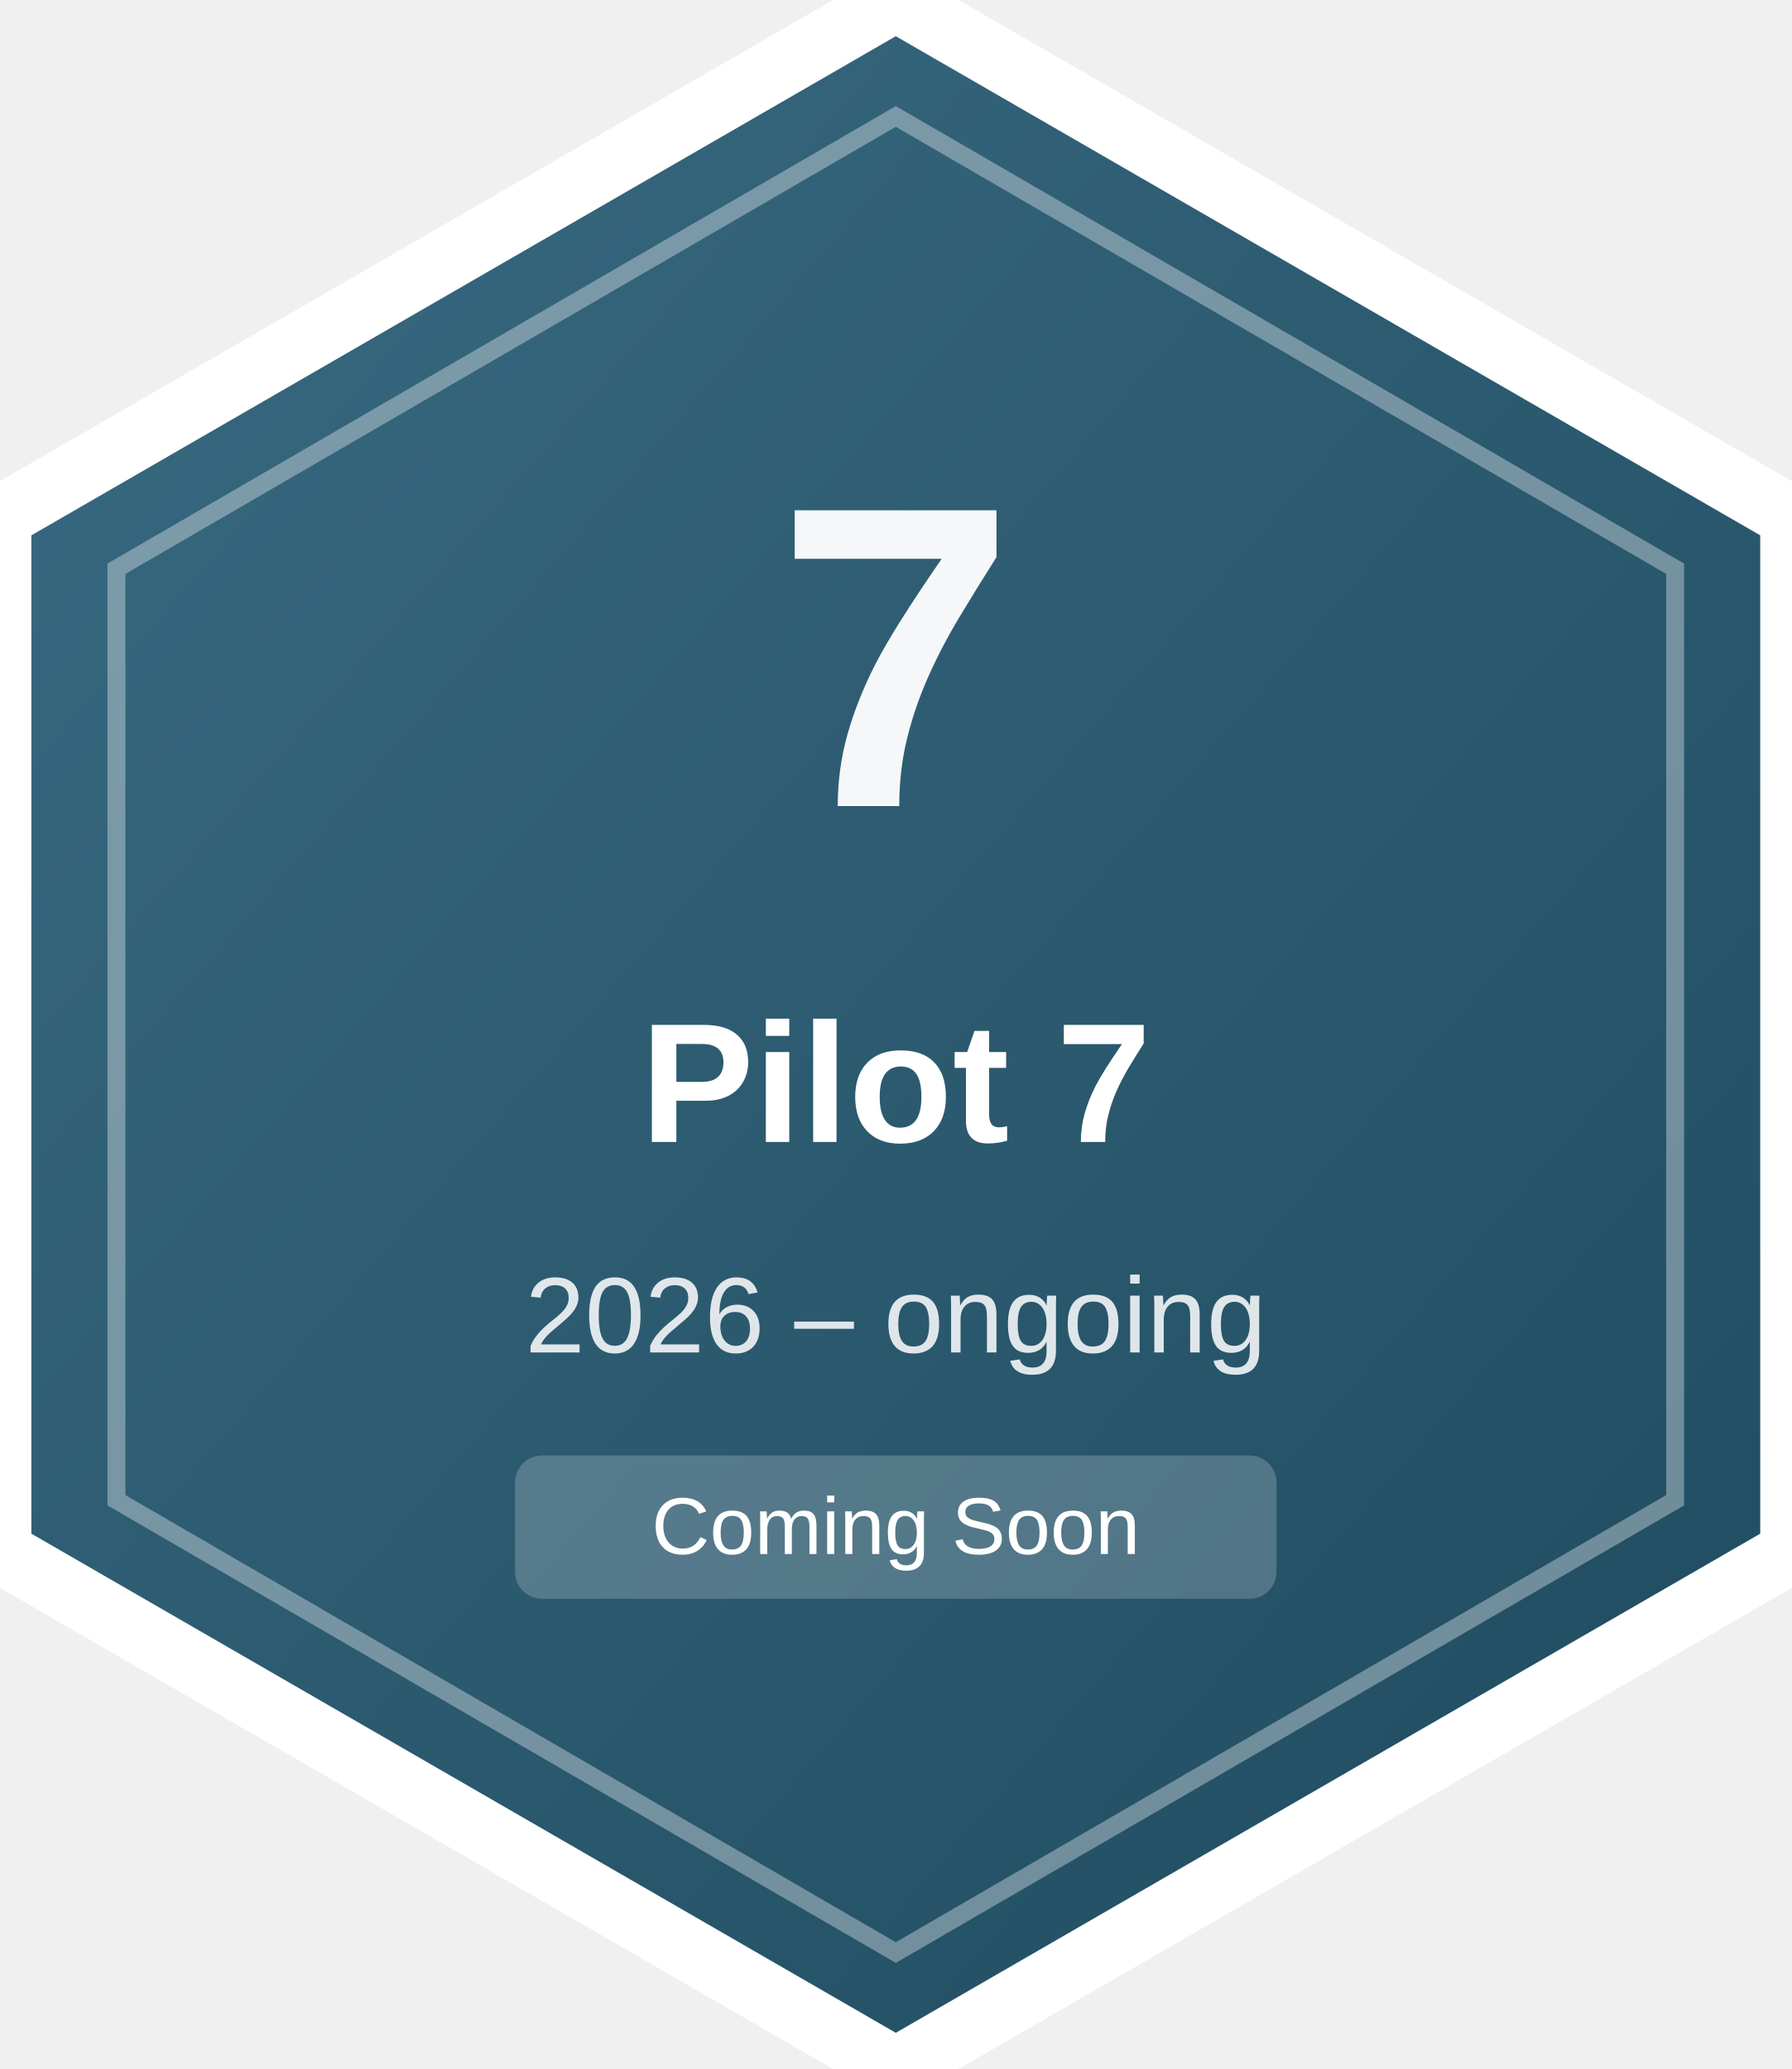
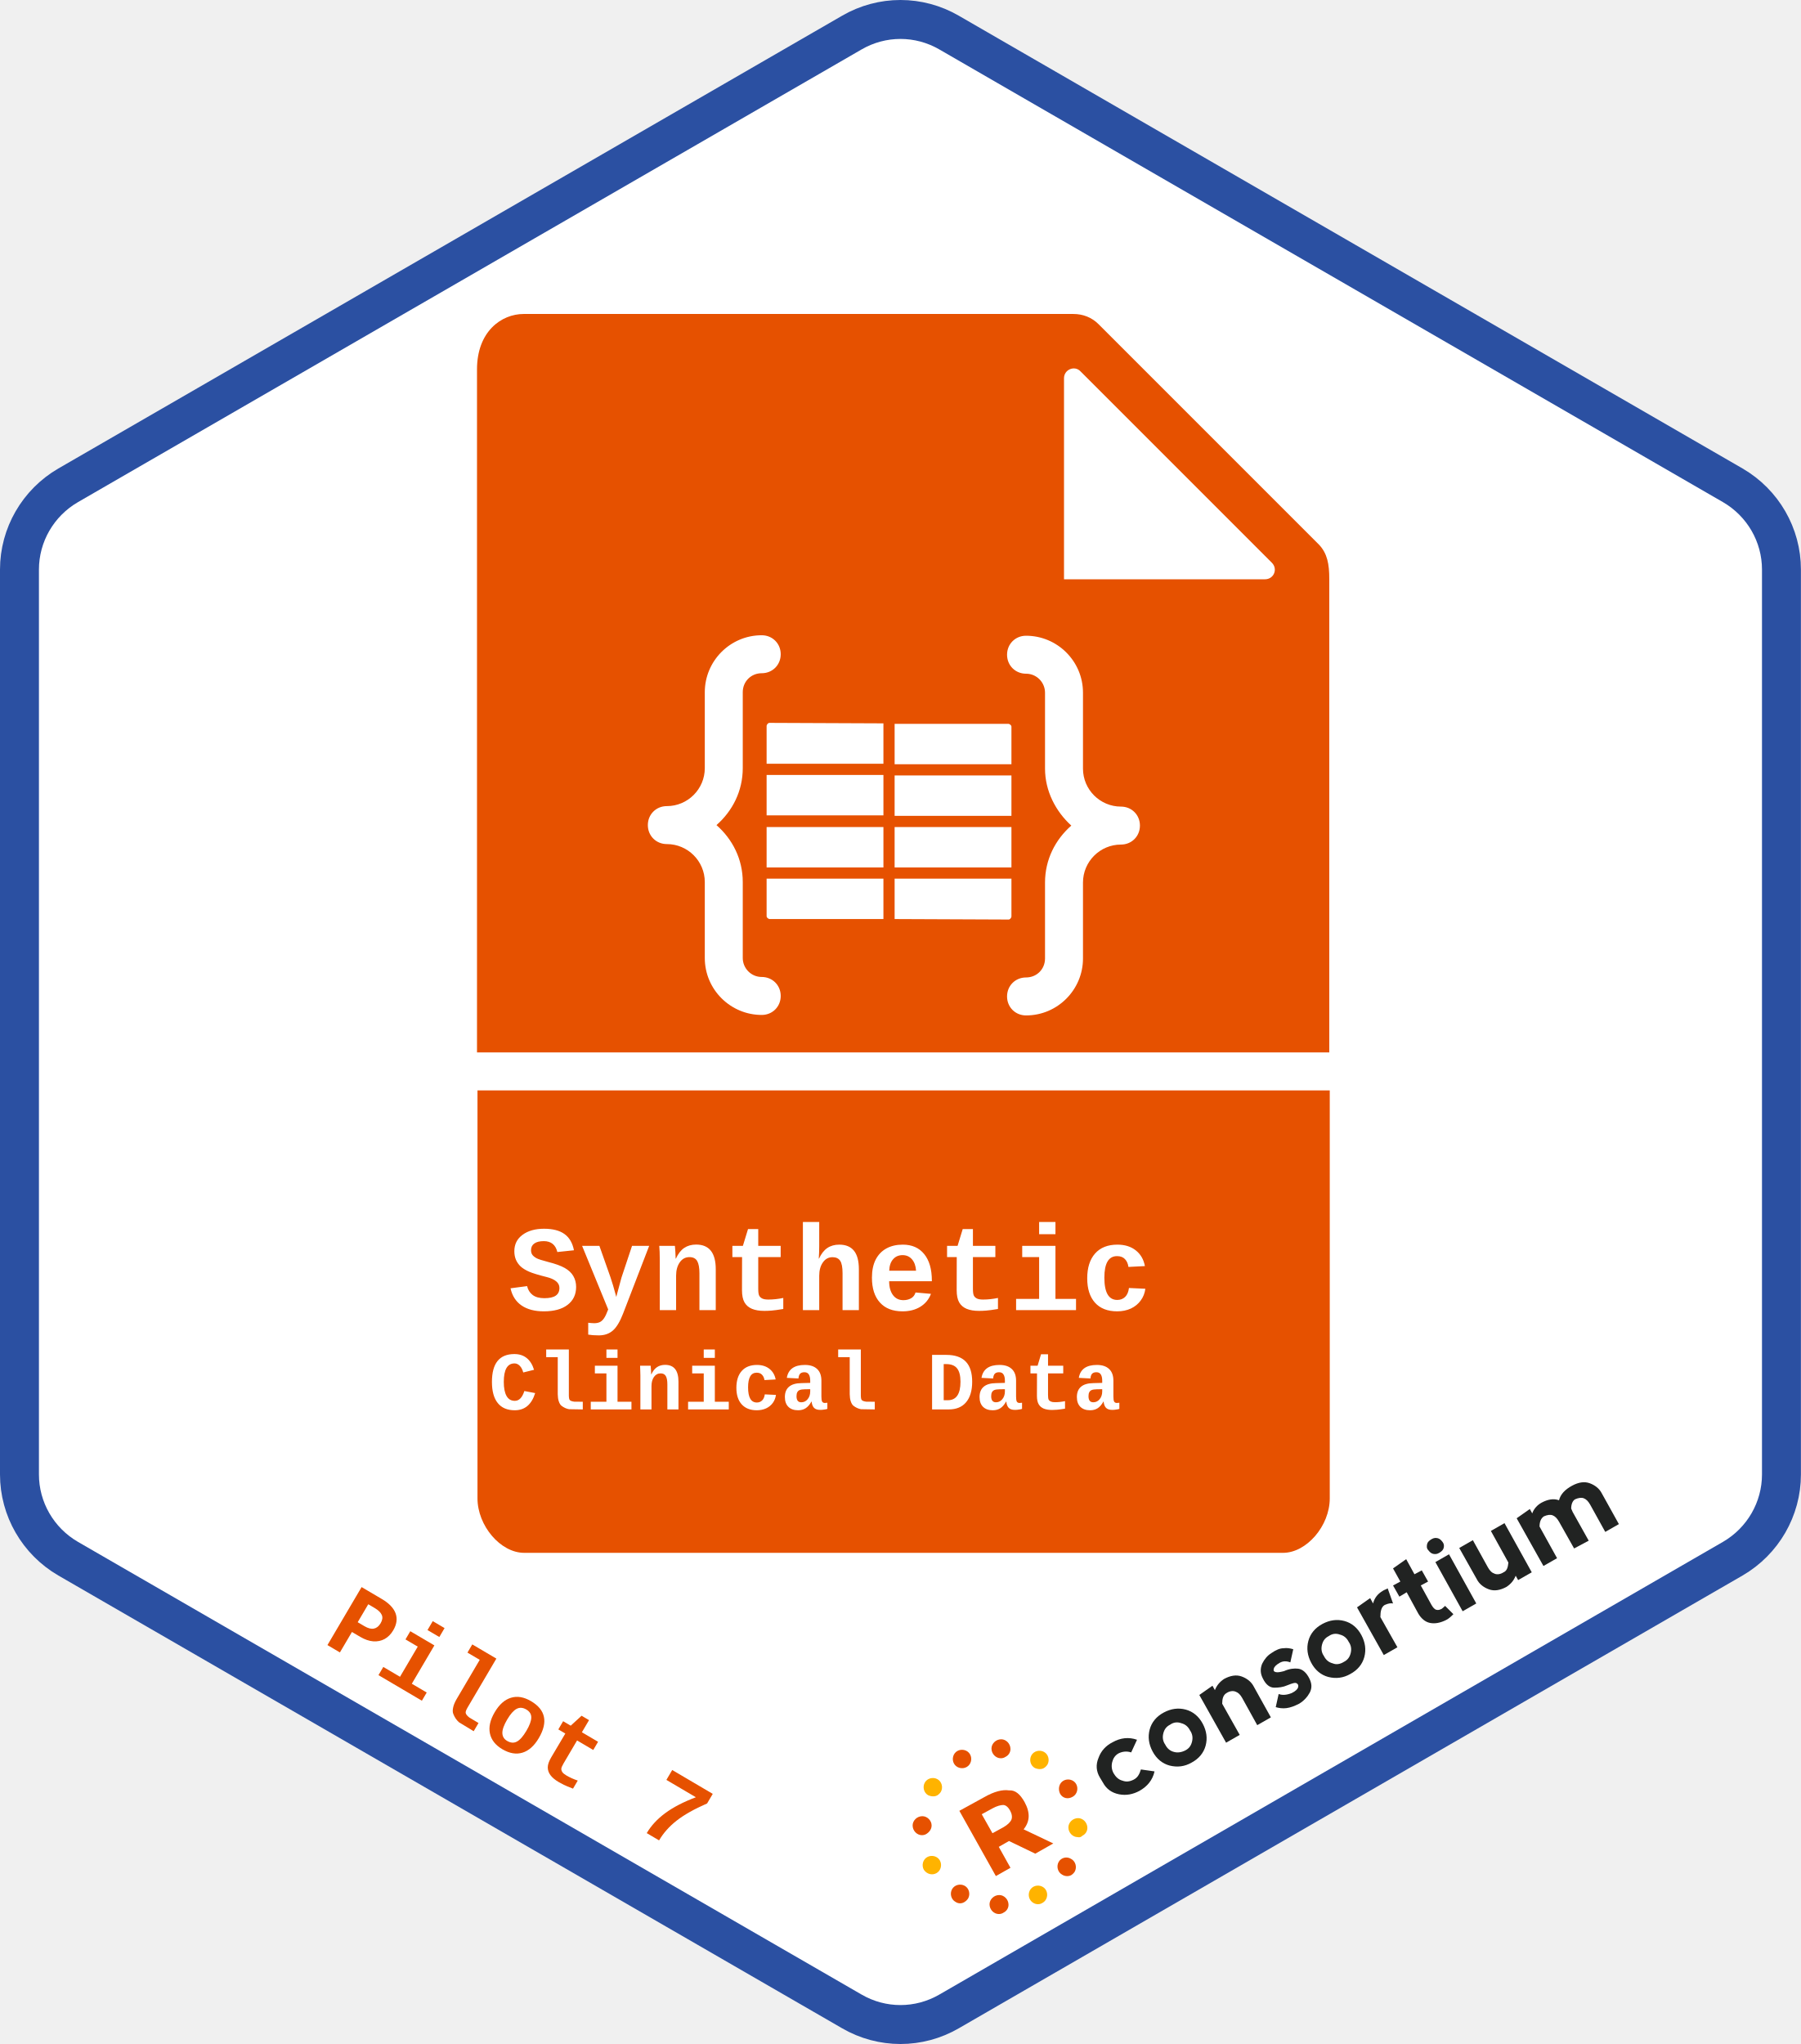
- <svg xmlns="http://www.w3.org/2000/svg" viewBox="0 0 400 462" width="400" height="462">
+ <svg xmlns="http://www.w3.org/2000/svg" id="Layer_2" data-name="Pilot 7 - Synthetic Clinical Data" viewBox="0 0 370 419.9">
  <defs>
-     <linearGradient id="bg7" x1="0%" y1="0%" x2="100%" y2="100%">
-       <stop offset="0%" style="stop-color:#3a6b82;stop-opacity:1" />
-       <stop offset="100%" style="stop-color:#1e4a5e;stop-opacity:1" />
-     </linearGradient>
+     <style>
+       .cls-1 {
+         fill: none;
+       }
+ 
+       .cls-1, .cls-2, .cls-3, .cls-4, .cls-5, .cls-6 {
+         stroke-width: 0px;
+       }
+ 
+       .cls-7 {
+         stroke: #2b50a2;
+         stroke-miterlimit: 10;
+         stroke-width: 8px;
+       }
+ 
+       .cls-7, .cls-8, .cls-3, .cls-9 {
+         fill: #fff;
+       }
+ 
+       .cls-8 {
+         font-size: 25px;
+       }
+ 
+       .cls-8, .cls-10, .cls-9 {
+         isolation: isolate;
+       }
+ 
+       .cls-8, .cls-9 {
+         font-family: Cousine-Bold, Cousine;
+         font-weight: 700;
+       }
+ 
+       .cls-2, .cls-3 {
+         fill-rule: evenodd;
+       }
+ 
+       .cls-2, .cls-6 {
+         fill: #E65100;
+       }
+ 
+       .cls-9 {
+         font-size: 17px;
+       }
+ 
+       .cls-4 {
+         fill: #212322;
+       }
+ 
+       .cls-pilot {
+         font-family: Cousine-Bold, Cousine;
+         font-weight: 700;
+         font-size: 21px;
+         fill: #E65100;
+         isolation: isolate;
+       }
+ 
+       .cls-5 {
+         fill: #FFB300;
+       }
+     </style>
  </defs>
-   <polygon points="200,0 400,115.5 400,346.5 200,462 0,346.5 0,115.5" fill="url(#bg7)" stroke="white" stroke-width="14" />
-   <polygon points="200,26 374,127 374,335 200,436 26,335 26,127" fill="none" stroke="rgba(255,255,255,0.35)" stroke-width="4" />
-   <text x="200" y="180" text-anchor="middle" font-family="Arial, Helvetica, sans-serif" font-size="96" font-weight="bold" fill="white" opacity="0.95">7</text>
-   <text x="200" y="255" text-anchor="middle" font-family="Arial, Helvetica, sans-serif" font-size="38" font-weight="bold" fill="white">Pilot 7</text>
-   <text x="200" y="302" text-anchor="middle" font-family="Arial, Helvetica, sans-serif" font-size="24" fill="rgba(255,255,255,0.85)">2026 – ongoing</text>
-   <rect x="115" y="325" width="170" height="32" rx="6" fill="rgba(255,255,255,0.2)" />
-   <text x="200" y="347" text-anchor="middle" font-family="Arial, Helvetica, sans-serif" font-size="18" fill="white">Coming Soon</text>
+   <g id="a">
+     <path class="cls-7" d="m356,99.7L195,6.7c-6.2-3.6-13.8-3.6-20,0L14,99.7c-6.2,3.6-10,10.2-10,17.3v185.9c0,7.1,3.8,13.7,10,17.3l161,93c6.2,3.6,13.8,3.6,20,0l161-93c6.2-3.6,10-10.2,10-17.3V117c0-7.1-3.8-13.7-10-17.3Z" />
+     <g>
+       <path class="cls-2" d="m203.7,243.4c-.9-1.2-1.9-2.1-3.1-2.6s-2.4-.8-3.6-.8c-1.3,0-2.6.2-3.7.7-1.2.5-2.3,1.3-3.2,2.5-.9,1.2-1.7,2.7-2.2,4.6s-.8,4.2-.8,6.9.3,4.9.8,6.8c.5,1.9,1.2,3.4,2.1,4.6.9,1.2,1.9,2.1,3.1,2.6s2.4.8,3.6.8c1.3,0,2.6-.3,3.7-.8,1.2-.5,2.3-1.4,3.2-2.5s1.7-2.7,2.2-4.6c.5-1.9.8-4.2.9-6.9,0-2.7-.3-4.9-.8-6.8-.6-1.8-1.3-3.3-2.2-4.5" />
+       <path class="cls-2" d="m273.1,216.2v-97.3c0-3-.4-5.2-2.1-7l-45.3-45.3c-1.4-1.4-3.2-2.1-5.2-2.1h-112.9c-4.6,0-9.6,3.6-9.6,11.4v140.3h175.1Zm-54.5-138.5c0-1.8,2.2-2.7,3.4-1.4l39.3,39.3c1.3,1.3.4,3.4-1.4,3.4h-41.3v-41.3h0Zm-3.9,80.2v-15.6c0-2.1-1.7-3.9-3.9-3.9s-3.9-1.7-3.9-3.9,1.7-3.9,3.9-3.9c6.4,0,11.7,5.2,11.7,11.7v15.6c0,4.3,3.5,7.8,7.8,7.8,2.2,0,3.9,1.7,3.9,3.9s-1.7,3.9-3.9,3.9c-4.3,0-7.8,3.5-7.8,7.8v15.6c0,6.4-5.2,11.7-11.7,11.7-2.2,0-3.9-1.7-3.9-3.9s1.7-3.9,3.9-3.9,3.9-1.7,3.9-3.9v-15.6c0-4.7,2.1-8.8,5.4-11.7-3.2-2.9-5.4-7.1-5.4-11.7h0Zm-77.7,7.7c4.3,0,7.8-3.5,7.8-7.8v-15.6c0-6.4,5.2-11.7,11.7-11.7,2.2,0,3.9,1.7,3.9,3.9s-1.7,3.9-3.9,3.9-3.9,1.7-3.9,3.9v15.6c0,4.7-2.1,8.8-5.4,11.7,3.3,2.9,5.4,7,5.4,11.7v15.6c0,2.1,1.7,3.9,3.9,3.9s3.9,1.7,3.9,3.9-1.7,3.9-3.9,3.9c-6.4,0-11.7-5.2-11.7-11.7v-15.6c0-4.3-3.5-7.8-7.8-7.8-2.2,0-3.9-1.7-3.9-3.9s1.7-3.9,3.9-3.9h0Z" />
+       <path class="cls-2" d="m98.1,224v83.8c0,5.6,4.7,11.2,9.6,11.2h155.9c4.8,0,9.6-5.5,9.6-11.2v-83.8H98.1Z" />
+     </g>
+     <path class="cls-3" d="m157.5,180.5h24v8.3h-23.4c-.1,0-.3-.1-.4-.2-.1-.1-.2-.2-.2-.4v-7.7h0Z" />
+     <path class="cls-3" d="m157.5,159.2h24v8.3h-24v-8.3Z" />
+     <path class="cls-3" d="m157.5,169.9h24v8.3h-24v-8.3Z" />
+     <path class="cls-3" d="m181.5,148.6v8.3h-24v-7.8c0-.1.1-.3.2-.4.1-.1.2-.2.4-.2l23.4.1h0Z" />
+     <path class="cls-3" d="m183.8,188.8v-8.3h24v7.8c0,.1-.1.3-.2.4-.1.1-.2.2-.4.2l-23.4-.1h0Z" />
+     <path class="cls-3" d="m207.8,167.6h-24v-8.3h24v8.3Z" />
+     <path class="cls-3" d="m207.8,178.2h-24v-8.3h24v8.3Z" />
+     <path class="cls-3" d="m207.8,157h-24v-8.3h23.4c.1,0,.3.1.4.2.1.1.2.2.2.4v7.7h0Z" />
+     <rect class="cls-1" x="104.4" y="251" width="185.5" height="70.1" />
+     <g class="cls-10">
+       <text class="cls-8" transform="translate(104.43 269.14) scale(.98 1)">
+         <tspan x="0" y="0">Synthetic</tspan>
+       </text>
+       <text class="cls-9" transform="translate(100.41 289.54) scale(.98 1)">
+         <tspan x="0" y="0">Clinical Data</tspan>
+       </text>
+     </g>
+     <text class="cls-pilot" transform="translate(66.1 337.26) rotate(30.49) scale(.98 1)">
+       <tspan x="0" y="0">Pilot 7</tspan>
+     </text>
+     <g>
+       <path class="cls-4" d="m229.9,368.6c-1.5-.3-2.6-1.1-3.3-2.4l-.6-1c-.8-1.3-.9-2.7-.3-4.1.5-1.4,1.5-2.5,2.9-3.2,1.6-.9,3.3-1.1,5-.5l-1.2,2.6c-.9-.3-1.8-.2-2.6.2-.7.4-1.1,1-1.3,1.8-.2.8-.1,1.6.3,2.3s1,1.3,1.8,1.5c.8.3,1.5.2,2.3-.2s1.2-1.1,1.5-2.1l2.8.4c-.4,1.8-1.5,3.1-3.1,4-1.3.7-2.7,1-4.2.7Z" />
+       <path class="cls-4" d="m240.3,362.7c-1.5-.4-2.7-1.4-3.5-2.9s-1-3-.6-4.5,1.4-2.7,2.9-3.5,3-1,4.5-.6,2.7,1.4,3.5,2.9,1,3,.6,4.5-1.4,2.7-2.9,3.5c-1.4.8-2.9,1-4.5.6Zm3.2-3.1c.8-.4,1.2-1,1.4-1.8.2-.8.1-1.6-.4-2.3-.4-.8-1-1.3-1.8-1.5-.8-.3-1.6-.2-2.3.3-.8.4-1.2,1-1.4,1.8-.2.8-.1,1.6.4,2.3.4.8,1,1.3,1.8,1.5.7.2,1.5.1,2.3-.3Z" />
+       <path class="cls-4" d="m251.1,350l3.6,6.4-2.8,1.6-5.5-9.8,2.7-1.9.5.9c.4-1,1-1.7,1.9-2.3,1.3-.7,2.5-.9,3.6-.5s2,1.1,2.5,2.1l3.5,6.3-2.8,1.6-3.1-5.6c-.4-.7-.8-1.1-1.4-1.3-.5-.2-1.2-.1-1.8.3-.7.4-.9,1.2-.9,2.2Z" />
+       <path class="cls-4" d="m263.7,338.6c.7-.1,1.3,0,2,.2l-.6,2.7c-.8-.3-1.5-.3-2.2.1s-1.1.8-1.2,1.2c-.1.4,0,.6.4.7s.9,0,1.7-.2c1.1-.5,2.1-.6,2.9-.5.9.1,1.7.8,2.3,2,.5,1,.6,1.9.1,2.9-.5.9-1.2,1.7-2.2,2.3-1,.5-1.8.8-2.6.9-.8.1-1.5,0-2.2-.2l.6-2.7c.8.3,1.7.2,2.7-.2.8-.4,1.2-.8,1.3-1.2.1-.4,0-.6-.3-.8-.3-.2-.9,0-1.9.4-.9.4-1.8.5-2.7.5s-1.7-.6-2.3-1.8c-.6-1.1-.6-2.1-.2-3.1.5-1,1.1-1.7,1.9-2.2,1-.7,1.8-1,2.5-1Z" />
+       <path class="cls-4" d="m272.9,344.5c-1.5-.4-2.7-1.4-3.5-2.9s-1-3-.6-4.5,1.4-2.7,2.9-3.5,3-1,4.5-.6,2.7,1.4,3.5,2.9,1,3,.6,4.5-1.4,2.7-2.9,3.5c-1.4.8-2.9,1-4.5.6Zm3.2-3.1c.8-.4,1.2-1,1.4-1.8.2-.8.1-1.6-.4-2.3-.4-.8-1-1.3-1.8-1.5-.8-.3-1.6-.2-2.3.3-.8.4-1.2,1-1.4,1.8-.2.8-.1,1.6.4,2.3.4.8,1,1.3,1.8,1.5.7.3,1.5.2,2.3-.3Z" />
+       <path class="cls-4" d="m282.1,329.4c.3-1.2,1-2,2-2.6.3-.2.7-.3,1-.5l1.1,3.1c-.5-.1-1,0-1.7.3-.7.4-.9,1.3-.9,2.5l3.5,6.2-2.8,1.6-5.5-9.8,2.7-1.9.6,1.1Z" />
+       <path class="cls-4" d="m297.1,332.8c-1.2.6-2.3.8-3.3.6s-1.8-.9-2.4-1.9l-2.4-4.4-1.5.9-1.3-2.3,1.5-.8-1.5-2.7,2.7-1.9,1.7,3.1,1.5-.8,1.3,2.3-1.5.8,2.2,4c.3.5.6.9,1,1s.7,0,1.1-.2c.1-.1.3-.2.7-.6l1.7,1.7c-.4.4-.9.9-1.5,1.2Z" />
+       <path class="cls-4" d="m293.2,317.2c.1-.4.4-.7.9-1s.9-.3,1.3-.2c.4.1.7.4,1,.8s.3.8.2,1.2c-.1.4-.4.7-.9,1s-.9.3-1.3.2c-.4-.1-.7-.4-1-.8-.3-.3-.3-.7-.2-1.2Zm10.1,12.2l-5.6-10.1-2.8,1.6,5.6,10.1,2.8-1.6Z" />
+       <path class="cls-4" d="m309.9,321l-3.6-6.5,2.8-1.6,5.6,10.1-2.8,1.6-.5-.9c-.4,1-1,1.7-1.9,2.3-1.3.7-2.5.9-3.6.5s-2-1.1-2.5-2.1l-3.6-6.4,2.8-1.6,3.1,5.6c.4.7.8,1.1,1.4,1.3.5.2,1.2.1,1.8-.3.7-.3.9-1,1-2Z" />
+       <path class="cls-4" d="m316.3,313.6l3.6,6.5-2.8,1.6-5.5-9.8,2.7-1.9.5.9c.3-.9,1-1.7,1.9-2.2,1.3-.7,2.5-.9,3.6-.5.3-1.2,1.2-2.2,2.7-3,1.3-.7,2.5-.9,3.6-.5s2,1.1,2.5,2.1l3.5,6.3-2.8,1.6-3.1-5.6c-.4-.7-.8-1.1-1.3-1.3s-1.1-.1-1.8.2c-.5.3-.8,1-.8,1.9.1.2.2.5.3.7l3.3,5.9-3,1.6-3.1-5.5c-.4-.7-.8-1.1-1.3-1.3s-1.1-.1-1.8.2c-.6.4-.9,1.1-.9,2.1Z" />
+       <path class="cls-6" d="m210.5,370.2c1.2,2.2,1.1,4-.2,5.6l6.1,2.9-3.7,2.1-5.4-2.6-2.1,1.2,2.4,4.3-3,1.7-7.5-13.4,5.1-2.8c2.1-1.2,3.8-1.6,5.1-1.4,1.3-.1,2.3.8,3.2,2.4Zm-2.7,3.6c.2-.5.1-1.2-.3-1.9s-.9-1.1-1.4-1.1-1.3.2-2.2.7l-2.2,1.2,2.2,3.9,2.2-1.2c.9-.5,1.5-1.1,1.7-1.6Z" />
+       <path class="cls-6" d="m205.2,393.2h0c-1,0-1.9-.9-1.9-2h0c0-1,.9-1.9,2-1.9h0c1,0,1.9.9,1.9,2h0c0,.7-.4,1.3-1,1.6h0c-.3.2-.6.3-1,.3Zm13-8.1c-.9-.5-1.2-1.7-.7-2.6h0c.5-.9,1.7-1.2,2.6-.6h0c.9.5,1.2,1.7.7,2.6h0c-.2.3-.4.5-.7.7h0c-.5.3-1.3.3-1.9-.1Zm-21.9,5.6c-.9-.5-1.2-1.7-.7-2.6h0c.5-.9,1.7-1.2,2.6-.7h0c.9.5,1.2,1.7.7,2.6h0c-.2.3-.4.5-.7.7h0c-.6.4-1.3.4-1.9,0Zm21.5-22.2q0-.1,0,0h0c-.5-1-.2-2.2.7-2.7h0c.9-.5,2.1-.2,2.6.7h0c.5.9.2,2.1-.7,2.6h0c-1,.6-2.1.3-2.6-.6Zm-28.4,8.5c-1,0-1.9-.9-1.9-2h0c0-1,.9-1.9,2-1.9h0c1,0,1.9.9,1.9,1.9h0c0,.7-.4,1.3-1,1.7h0c-.3.2-.6.3-1,.3Zm16.2-15.8c-1,0-1.9-.9-1.9-2h0c0-1,.9-1.9,2-1.9h0c1,0,1.9.9,1.9,2h0c0,.7-.4,1.3-1,1.6h0c-.3.2-.6.3-1,.3Zm-7,1.8c-.9.5-2.1.2-2.6-.7h0c-.5-.9-.2-2.1.7-2.6h0c.9-.5,2.1-.2,2.6.7h0c.5.9.2,2.1-.7,2.6Z" />
+       <path class="cls-5" d="m211.6,390.2c-.5-.9-.2-2.1.7-2.6h0c.9-.5,2.1-.2,2.6.7h0c.5.9.2,2.1-.7,2.6h0c-.9.6-2.1.2-2.6-.7Z" />
+       <path class="cls-5" d="m221.4,377.4c-1,0-1.9-.9-1.9-2h0c0-1,.9-1.9,2-1.9h0c1,0,1.9.9,1.9,2h0c0,.7-.4,1.3-1,1.6h0c-.3.3-.6.4-1,.3Z" />
+       <path class="cls-5" d="m189.8,384.1c-.5-.9-.2-2.1.7-2.6h0c.9-.5,2.1-.2,2.6.7h0c.5.9.2,2.1-.7,2.6h0c-.9.5-2,.2-2.6-.7Z" />
+       <path class="cls-5" d="m212.6,363.2c-.9-.5-1.2-1.7-.7-2.6h0c.5-.9,1.7-1.2,2.6-.7h0c.9.5,1.2,1.7.7,2.6h0c-.2.3-.4.5-.7.7h0c-.5.3-1.2.3-1.9,0Z" />
+       <path class="cls-5" d="m190.7,368.8c-.9-.5-1.2-1.7-.7-2.6h0c.5-.9,1.7-1.2,2.6-.7h0c.9.5,1.2,1.7.7,2.6h0c-.2.3-.4.5-.7.7h0c-.5.3-1.2.3-1.9,0Z" />
+     </g>
+   </g>
</svg>
